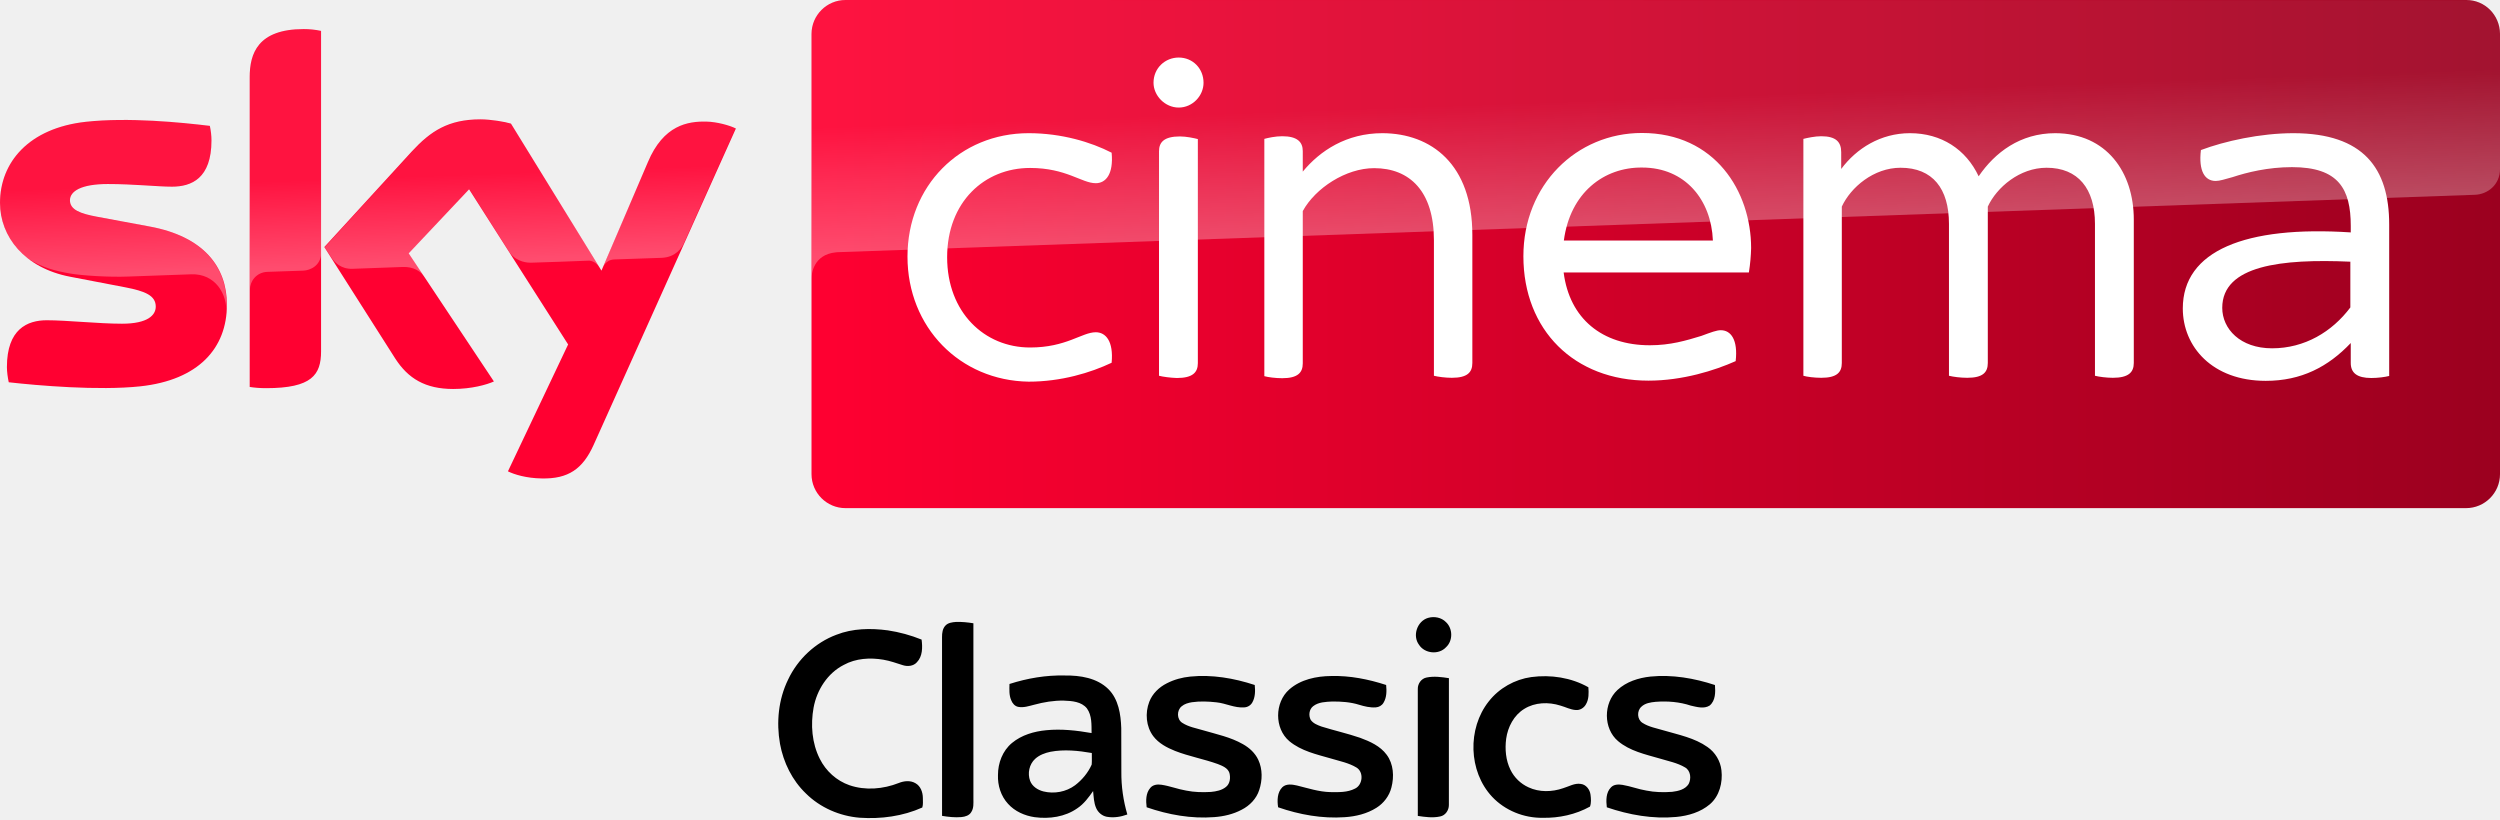
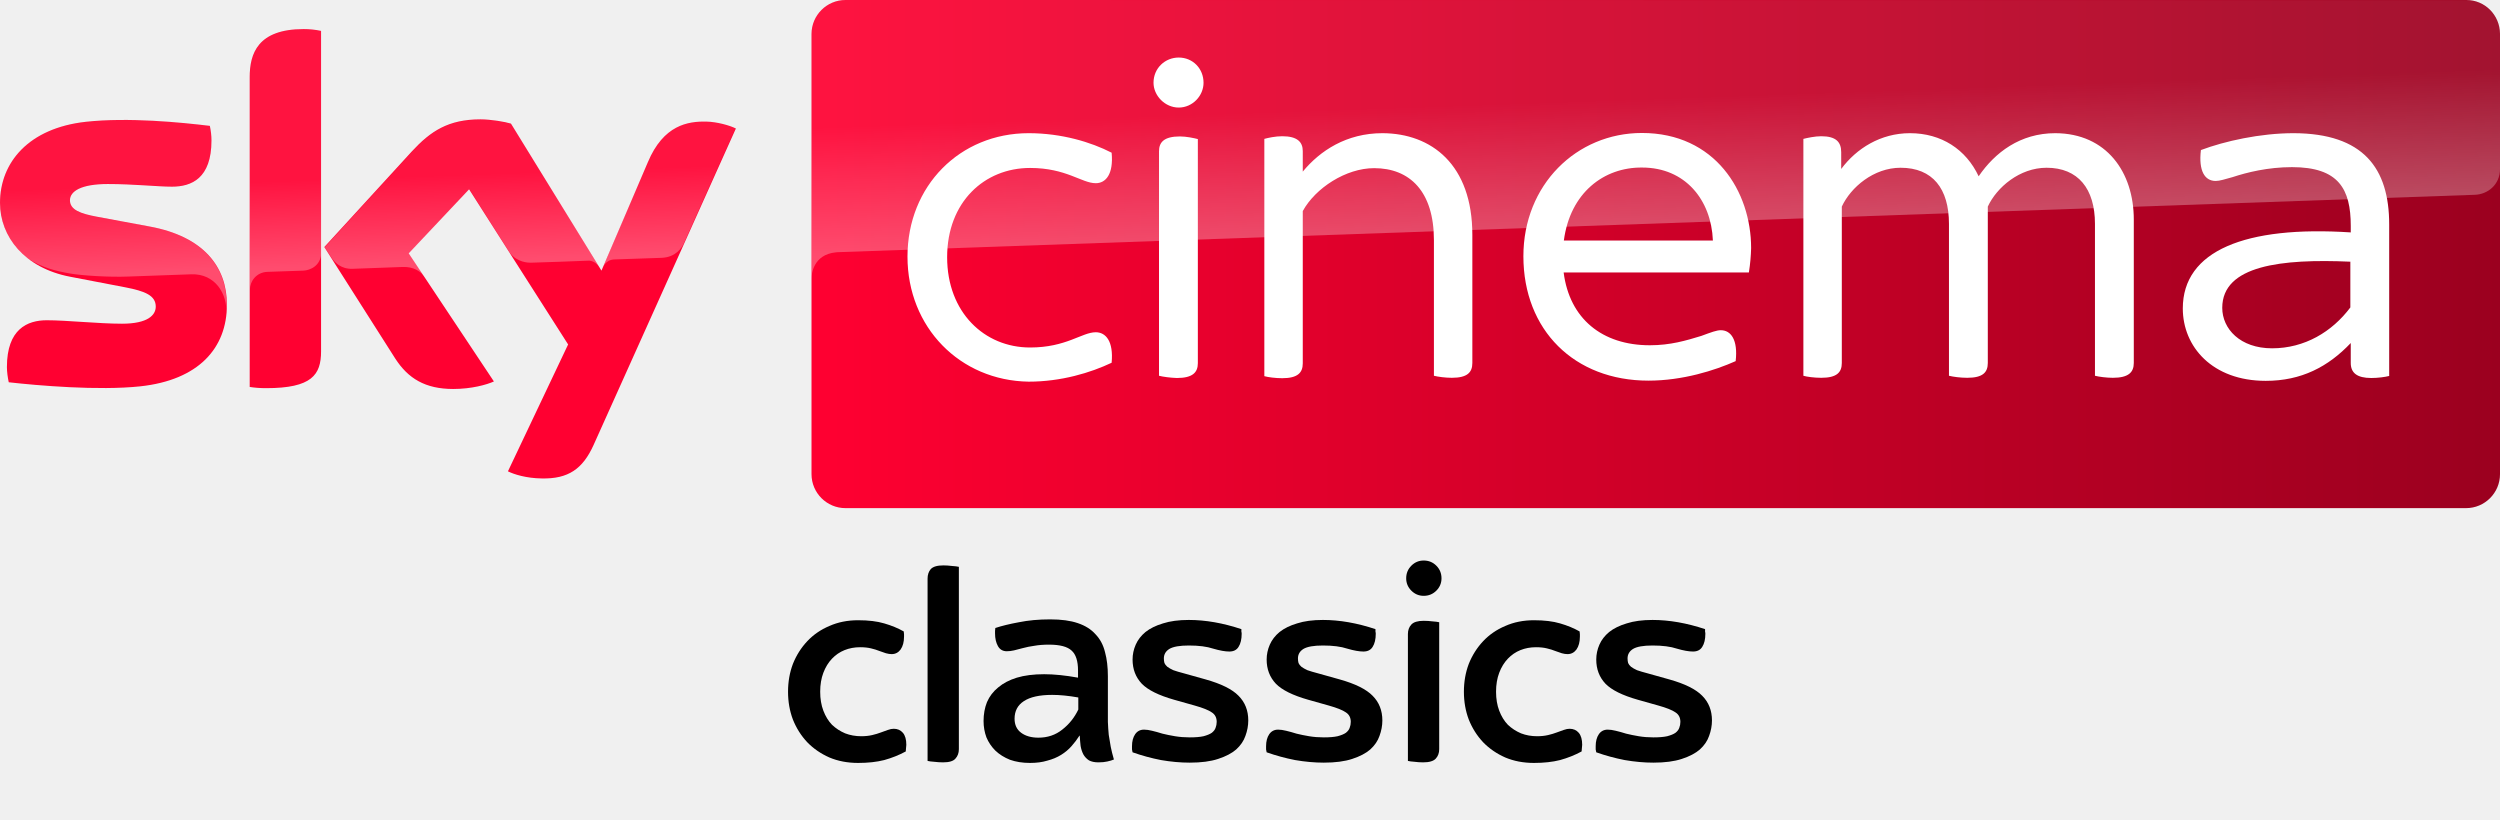
- <svg xmlns="http://www.w3.org/2000/svg" viewBox="0 0 801.08 262.5">
-   <g transform="matrix(.65155 0 0 .65155 -9.837995 -107.4406)">
-     <path d="M126.7 314.7c0 21.5-14 37.1-42.6 40.2-20.6 2.2-50.5-.4-64.7-2-.5-2.3-.9-5.2-.9-7.5 0-18.7 10.1-23 19.6-23 9.9 0 25.5 1.7 37 1.7 12.8 0 16.6-4.3 16.6-8.4 0-5.4-5.1-7.6-15-9.5L49.6 301c-22.5-4.3-34.5-19.8-34.5-36.3 0-20 14.2-36.8 42.2-39.9 21.1-2.3 46.9.3 61 2 .5 2.4.8 4.7.8 7.2 0 18.7-9.9 22.7-19.4 22.7-7.3 0-18.6-1.3-31.6-1.3-13.2 0-18.6 3.6-18.6 8 0 4.7 5.2 6.6 13.4 8.1l25.8 4.8c26.6 4.9 38 19.9 38 38.4m46.3 23c0 11.5-4.5 18.1-27 18.1-3 0-5.6-.2-8.1-.6V202.9c0-11.6 3.9-23.7 26.6-23.7 2.9 0 5.8.3 8.5.9zm91.9 59c3 1.5 9 3.4 16.6 3.5 13.1.3 20.2-4.7 25.5-16.4l70-155.7c-2.9-1.5-9.3-3.3-14.5-3.4-9-.2-21.1 1.6-28.8 20L310.9 298l-44.5-72.3c-2.9-.9-9.9-2.1-15-2.1-15.8 0-24.5 5.8-33.6 15.6l-43.2 47.2 34.8 54.7c6.4 10 14.9 15.1 28.6 15.1 9 0 16.5-2.1 20-3.7l-41.9-63 29.7-31.5 48.7 76.3z" fill="#ff0031" />
-     <linearGradient id="A" x1="414.37" x2="1244.631" y1="289.839" y2="289.839" gradientUnits="userSpaceOnUse">
-       <stop stop-color="#ff0031" offset="0" />
-       <stop stop-color="#9b001f" offset="1" />
-     </linearGradient>
-     <path d="M1228 164.9H430.9c-9.2 0-16.7 7.5-16.7 16.7v216.5c0 9.2 7.5 16.7 16.7 16.7h797c9.2 0 16.7-7.5 16.7-16.7V181.5c-.1-9.2-7.4-16.6-16.6-16.6" fill="url(#A)" />
-     <linearGradient id="B" x1="197.483" x2="194.588" y1="295.135" y2="212.243" gradientUnits="userSpaceOnUse">
-       <stop stop-color="#fff" offset="0" />
-       <stop stop-color="#fff" stop-opacity=".25" offset=".515" />
-     </linearGradient>
-     <path d="M138 202.9v104.5c0-4.2 3.2-8.6 8.6-8.8l17.6-.6c3.5-.1 8.8-2.5 8.9-8.9v-109c-2.7-.6-5.6-.9-8.5-.9-22.7.1-26.6 12.1-26.6 23.7m80 36.4l-43.2 47.2 3.5 5.4c1.5 2 4.4 5.4 10.2 5.2l24.6-.9c5.4-.2 8.8 2.1 10.9 4.9l-7.7-11.6L246 258l19.9 31.3c3.6 4.7 9 4.8 10.2 4.8 1 0 27.2-.9 28.3-1 1.8-.1 3.9.9 5.5 3.2l-43.3-70.4c-2.9-.9-9.9-2.1-15-2.1-15.8-.1-24.5 5.6-33.6 15.5M57.3 224.8c-28 3.1-42.2 19.8-42.2 39.9 0 10.3 4.7 20.2 13.7 27.3 6.8 4.5 13.8 6.2 20.7 7.4 5.7 1 19 1.9 28.9 1.5l30.8-1.1c11.6-.4 17.8 9.5 17.2 19.4v-.5c.1-1.3.2-2.6.2-3.9 0-18.5-11.4-33.6-37.9-38.5l-25.8-4.8c-8.3-1.4-13.4-3.4-13.4-8.1 0-4.4 5.5-8.1 18.6-8.1 13 0 24.3 1.3 31.6 1.3 9.5 0 19.4-4 19.4-22.7 0-2.5-.3-4.8-.8-7.2-10.1-1.2-26.3-2.9-42.4-2.9-6.3.1-12.6.4-18.6 1m276.2 19.9l-22.1 52.1c0-.1 1.4-4.1 5.7-4.3l23.4-.8c7.1-.3 9.9-5.1 10.7-6.7l25.6-57.1c-2.9-1.5-9.3-3.3-14.5-3.4h-1.1c-8.9.1-20.3 2.5-27.7 20.2" fill="url(#B)" opacity=".3" enable-background="new" />
-     <linearGradient id="C" x1="830.555" x2="826.25" y1="276.73" y2="153.473" gradientUnits="userSpaceOnUse">
-       <stop stop-color="#fff" offset="0" />
-       <stop stop-color="#fff" stop-opacity=".25" offset=".515" />
-     </linearGradient>
-     <path d="M430.9 164.9c-9.2 0-16.7 7.5-16.7 16.7v120.2c0-1.8.7-11.7 12-12.8 0 0 .6-.1 1.6-.1l804.4-28.2c6.3-.2 12.4-4.9 12.4-12.7v-66.3c0-9.2-7.5-16.7-16.7-16.7z" fill="url(#C)" opacity=".3" enable-background="new" />
-     <g fill="#fff">
-       <path d="M1190.1 275.3v74.5c-2 .5-5.4 1-8.8 1-7 0-10.1-2.5-10.1-7.4v-9.8c-11.1 11.7-24.3 18.6-41.8 18.6-26.3 0-40.8-16.8-40.8-35.6 0-28.4 30.7-40.8 82.6-37.4V276c0-18.1-5.9-28.9-28.9-28.9-11.9 0-22.2 2.6-29.2 4.9-3.6 1-6.4 1.9-8.3 1.9-5.4 0-8.5-4.9-7.3-15.2 11.7-4.4 29.2-8.3 45.6-8.3 34.3.1 47 17.2 47 44.9m-19.1 40.8v-22.5c-33.8-1.5-63 1.8-63 22.7 0 10.3 8.8 19.9 24.5 19.9 16 0 29.5-8.1 38.5-20.1m-709.6-25c0-34.8 25.8-60.7 59.6-60.7 16.2 0 30.7 4.4 40.8 9.6 1 10.6-2.9 15-7.8 15-6.9 0-14.5-7.5-32.3-7.5-22.5 0-40.8 16.8-40.8 43.9s18.3 44.4 40.8 44.4c17.8 0 25.5-7.5 32.3-7.5 4.9 0 8.8 4.4 7.8 15-10.3 4.9-24.8 9.3-40.8 9.3-33.8-.5-59.6-26.7-59.6-61.5m413.8 7.8h-91.1c2.9 22.7 18.9 35.8 42.4 35.8 10.1 0 17.8-2.3 25.3-4.6 4.9-1.8 7.5-2.8 9.6-2.8 4.9 0 8.5 4.6 7.3 15.2-10.3 4.6-26.1 9.6-42.9 9.6-36.4 0-61.5-24.8-61.5-61.2 0-35.1 26.1-60.6 58.3-60.6 35.9 0 53.7 28.7 53.7 56.6-.1 3.7-.4 7.6-1.1 12m-91-15.7h73.3c-.8-20.1-13.7-35.9-34.8-35.9-18.8-.2-35.4 12.4-38.5 35.9m-201.8-77.6c0-7.2 5.7-12.4 12.4-12.4 6.9 0 12.2 5.4 12.2 12.4 0 6.4-5.4 12.2-12.2 12.2s-12.4-5.9-12.4-12.2m2.7 144.1V239.3c0-4.4 2.4-7.3 10.3-7.3 3.1 0 6.9.8 8.8 1.3v110.2c0 4.6-2.6 7.3-10.3 7.3-3.2-.1-6.9-.6-8.8-1.1" />
-       <path d="M1064.5 272.9v70.5c0 4.6-2.6 7.3-10.3 7.3-3.1 0-6.9-.5-8.8-1V275c0-17.3-8.3-27.6-23.8-27.6-13.2 0-24.5 9.6-28.9 19.1v76.9c0 4.6-2.4 7.3-10.1 7.3-3.4 0-7-.5-9-1V275c0-17.3-8-27.6-23.8-27.6-13.2 0-24.5 9.6-28.9 19.1v76.9c0 4.6-2.4 7.3-10.1 7.3-3.4 0-7.2-.5-8.8-1V233.2c2-.5 5.7-1.3 8.8-1.3 7.3 0 9.8 2.9 9.8 7.8v8.3c7.5-10.1 19.4-17.6 33.8-17.6 15.5 0 27.6 8 33.8 21.2 8-11.7 20.4-21.2 37.7-21.2 25.2.1 38.6 19.2 38.6 42.5m-325.3 7.5v63c0 4.6-2.4 7.3-10.1 7.3-3.1 0-6.9-.5-8.8-1V283c0-24-11.9-35.4-29.4-35.4-13.9 0-28.9 9.8-35.1 21.1v74.9c0 4.6-2.5 7.3-10.1 7.3-3.4 0-7-.5-8.8-1V233.2c1.8-.5 5.4-1.3 8.8-1.3 7.5 0 10.1 2.9 10.1 7.3v10.1c8.5-10.3 21.5-18.9 39.2-18.9 24.1.1 44.2 15.4 44.2 50" />
+ <svg xmlns="http://www.w3.org/2000/svg" xmlns:xlink="http://www.w3.org/1999/xlink" viewBox="0 0 801.08 262.5">
+   <g transform="translate(26.208 .743)">
+     <g transform="matrix(.65155 0 0 .65155 -36.04599 -108.1837)">
+       <path d="M126.7 314.7c0 21.5-14 37.1-42.6 40.2-20.6 2.2-50.5-.4-64.7-2-.5-2.3-.9-5.2-.9-7.5 0-18.7 10.1-23 19.6-23 9.9 0 25.5 1.7 37 1.7 12.8 0 16.6-4.3 16.6-8.4 0-5.4-5.1-7.6-15-9.5L49.6 301c-22.5-4.3-34.5-19.8-34.5-36.3 0-20 14.2-36.8 42.2-39.9 21.1-2.3 46.9.3 61 2 .5 2.4.8 4.7.8 7.2 0 18.7-9.9 22.7-19.4 22.7-7.3 0-18.6-1.3-31.6-1.3-13.2 0-18.6 3.6-18.6 8 0 4.7 5.2 6.6 13.4 8.1l25.8 4.8c26.6 4.9 38 19.9 38 38.4m46.3 23c0 11.5-4.5 18.1-27 18.1-3 0-5.6-.2-8.1-.6V202.9c0-11.6 3.9-23.7 26.6-23.7 2.9 0 5.8.3 8.5.9zm91.9 59c3 1.5 9 3.4 16.6 3.5 13.1.3 20.2-4.7 25.5-16.4l70-155.7c-2.9-1.5-9.3-3.3-14.5-3.4-9-.2-21.1 1.6-28.8 20L310.9 298l-44.5-72.3c-2.9-.9-9.9-2.1-15-2.1-15.8 0-24.5 5.8-33.6 15.6l-43.2 47.2 34.8 54.7c6.4 10 14.9 15.1 28.6 15.1 9 0 16.5-2.1 20-3.7l-41.9-63 29.7-31.5 48.7 76.3z" fill="#ff0031" />
+       <linearGradient id="A" x1="414.37" x2="1244.631" y1="289.839" y2="289.839" gradientUnits="userSpaceOnUse">
+         <stop stop-color="#ff0031" offset="0" />
+         <stop stop-color="#9b001f" offset="1" />
+       </linearGradient>
+       <path d="M1228 164.9H430.9c-9.2 0-16.7 7.5-16.7 16.7v216.5c0 9.2 7.5 16.7 16.7 16.7h797c9.2 0 16.7-7.5 16.7-16.7V181.5c-.1-9.2-7.4-16.6-16.6-16.6" fill="url(#A)" />
+       <linearGradient id="B" x1="197.483" x2="194.588" y1="295.135" y2="212.243" gradientUnits="userSpaceOnUse">
+         <stop stop-color="#fff" offset="0" />
+         <stop stop-color="#fff" stop-opacity=".25" offset=".515" />
+       </linearGradient>
+       <path d="M138 202.9v104.5c0-4.2 3.2-8.6 8.6-8.8l17.6-.6c3.5-.1 8.8-2.5 8.9-8.9v-109c-2.7-.6-5.6-.9-8.5-.9-22.7.1-26.6 12.1-26.6 23.7m80 36.4l-43.2 47.2 3.5 5.4c1.5 2 4.4 5.4 10.2 5.2l24.6-.9c5.4-.2 8.8 2.1 10.9 4.9l-7.7-11.6L246 258l19.9 31.3c3.6 4.7 9 4.8 10.2 4.8 1 0 27.2-.9 28.3-1 1.8-.1 3.9.9 5.5 3.2l-43.3-70.4c-2.9-.9-9.9-2.1-15-2.1-15.8-.1-24.5 5.6-33.6 15.5M57.3 224.8c-28 3.1-42.2 19.8-42.2 39.9 0 10.3 4.7 20.2 13.7 27.3 6.8 4.5 13.8 6.2 20.7 7.4 5.7 1 19 1.9 28.9 1.5l30.8-1.1c11.6-.4 17.8 9.5 17.2 19.4v-.5c.1-1.3.2-2.6.2-3.9 0-18.5-11.4-33.6-37.9-38.5l-25.8-4.8c-8.3-1.4-13.4-3.4-13.4-8.1 0-4.4 5.5-8.1 18.6-8.1 13 0 24.3 1.3 31.6 1.3 9.5 0 19.4-4 19.4-22.7 0-2.5-.3-4.8-.8-7.2-10.1-1.2-26.3-2.9-42.4-2.9-6.3.1-12.6.4-18.6 1m276.2 19.9l-22.1 52.1c0-.1 1.4-4.1 5.7-4.3l23.4-.8c7.1-.3 9.9-5.1 10.7-6.7l25.6-57.1c-2.9-1.5-9.3-3.3-14.5-3.4h-1.1c-8.9.1-20.3 2.5-27.7 20.2" fill="url(#B)" opacity=".3" enable-background="new" />
+       <linearGradient id="C" x1="830.555" x2="826.25" y1="276.73" y2="153.473" gradientUnits="userSpaceOnUse">
+         <stop stop-color="#fff" offset="0" />
+         <stop stop-color="#fff" stop-opacity=".25" offset=".515" />
+       </linearGradient>
+       <path d="M430.9 164.9c-9.2 0-16.7 7.5-16.7 16.7v120.2c0-1.8.7-11.7 12-12.8 0 0 .6-.1 1.6-.1l804.4-28.2c6.3-.2 12.4-4.9 12.4-12.7v-66.3c0-9.2-7.5-16.7-16.7-16.7z" fill="url(#C)" opacity=".3" enable-background="new" />
+       <g fill="#fff">
+         <path d="M1190.1 275.3v74.5c-2 .5-5.4 1-8.8 1-7 0-10.1-2.5-10.1-7.4v-9.8c-11.1 11.7-24.3 18.6-41.8 18.6-26.3 0-40.8-16.8-40.8-35.6 0-28.4 30.7-40.8 82.6-37.4V276c0-18.1-5.9-28.9-28.9-28.9-11.9 0-22.2 2.6-29.2 4.9-3.6 1-6.4 1.9-8.3 1.9-5.4 0-8.5-4.9-7.3-15.2 11.7-4.4 29.2-8.3 45.6-8.3 34.3.1 47 17.2 47 44.9m-19.1 40.8v-22.5c-33.8-1.5-63 1.8-63 22.7 0 10.3 8.8 19.9 24.5 19.9 16 0 29.5-8.1 38.5-20.1m-709.6-25c0-34.8 25.8-60.7 59.6-60.7 16.2 0 30.7 4.4 40.8 9.6 1 10.6-2.9 15-7.8 15-6.9 0-14.5-7.5-32.3-7.5-22.5 0-40.8 16.8-40.8 43.9s18.3 44.4 40.8 44.4c17.8 0 25.5-7.5 32.3-7.5 4.9 0 8.8 4.4 7.8 15-10.3 4.9-24.8 9.3-40.8 9.3-33.8-.5-59.6-26.7-59.6-61.5m413.8 7.8h-91.1c2.9 22.7 18.9 35.8 42.4 35.8 10.1 0 17.8-2.3 25.3-4.6 4.9-1.8 7.5-2.8 9.6-2.8 4.9 0 8.5 4.6 7.3 15.2-10.3 4.6-26.1 9.6-42.9 9.6-36.4 0-61.5-24.8-61.5-61.2 0-35.1 26.1-60.6 58.3-60.6 35.9 0 53.7 28.7 53.7 56.6-.1 3.7-.4 7.6-1.1 12m-91-15.7h73.3c-.8-20.1-13.7-35.9-34.8-35.9-18.8-.2-35.4 12.4-38.5 35.9m-201.8-77.6c0-7.2 5.7-12.4 12.4-12.4 6.9 0 12.2 5.4 12.2 12.4 0 6.4-5.4 12.2-12.2 12.2s-12.4-5.9-12.4-12.2m2.7 144.1V239.3c0-4.4 2.4-7.3 10.3-7.3 3.1 0 6.9.8 8.8 1.3v110.2c0 4.6-2.6 7.3-10.3 7.3-3.2-.1-6.9-.6-8.8-1.1" />
+         <path d="M1064.5 272.9v70.5c0 4.6-2.6 7.3-10.3 7.3-3.1 0-6.9-.5-8.8-1V275c0-17.3-8.3-27.6-23.8-27.6-13.2 0-24.5 9.6-28.9 19.1v76.9c0 4.6-2.4 7.3-10.1 7.3-3.4 0-7-.5-9-1V275c0-17.3-8-27.6-23.8-27.6-13.2 0-24.5 9.6-28.9 19.1v76.9c0 4.6-2.4 7.3-10.1 7.3-3.4 0-7.2-.5-8.8-1V233.2c2-.5 5.7-1.3 8.8-1.3 7.3 0 9.8 2.9 9.8 7.8v8.3c7.5-10.1 19.4-17.6 33.8-17.6 15.5 0 27.6 8 33.8 21.2 8-11.7 20.4-21.2 37.7-21.2 25.2.1 38.6 19.2 38.6 42.5m-325.3 7.5v63c0 4.6-2.4 7.3-10.1 7.3-3.1 0-6.9-.5-8.8-1V283c0-24-11.9-35.4-29.4-35.4-13.9 0-28.9 9.8-35.1 21.1v74.9c0 4.6-2.5 7.3-10.1 7.3-3.4 0-7-.5-8.8-1V233.2c1.8-.5 5.4-1.3 8.8-1.3 7.5 0 10.1 2.9 10.1 7.3v10.1c8.5-10.3 21.5-18.9 39.2-18.9 24.1.1 44.2 15.4 44.2 50" />
+       </g>
    </g>
+     <use xlink:href="#E" />
+     <path d="M275.984 243.541q-1.38 0-2.852-.184-1.38-.092-2.116-.276v-58.42q0-1.84 1.012-3.036 1.104-1.196 4.048-1.196 1.38 0 2.76.184 1.472.092 2.208.276v58.42q0 1.84-1.104 3.036-1.012 1.196-3.956 1.196zm27.876.184q-3.588 0-6.44-1.012-2.76-1.104-4.692-2.944-1.84-1.84-2.852-4.232-.92-2.484-.92-5.244 0-3.312 1.104-6.072 1.196-2.76 3.588-4.692 2.392-2.024 5.98-3.128 3.68-1.104 8.74-1.104 4.784 0 10.856 1.104v-2.3q0-4.508-2.024-6.348-2.024-1.932-7.268-1.932-2.668 0-4.692.368-2.024.276-3.68.736-1.564.368-2.852.736-1.196.276-2.3.276-1.932 0-2.852-1.656-.92-1.656-.92-4.048 0-.46 0-.828 0-.46.092-.92 3.036-1.012 7.544-1.84 4.508-.92 10.028-.92 5.336 0 8.832 1.196 3.588 1.196 5.704 3.588 2.208 2.3 3.036 5.704.92 3.312.92 7.728v9.66q0 2.76 0 4.968.092 2.208.276 4.14.276 1.932.644 3.864.368 1.84 1.012 4.048-.828.368-2.116.644-1.196.276-2.852.276-1.84 0-3.036-.644-1.104-.736-1.748-1.84-.644-1.196-.92-2.76-.184-1.564-.276-3.312h-.092q-1.104 1.748-2.576 3.404-1.38 1.564-3.312 2.76-1.932 1.196-4.416 1.84-2.392.736-5.52.736zm2.668-8.096q4.416 0 7.636-2.576 3.312-2.576 5.152-6.44v-3.864q-4.692-.828-8.372-.828-6.072 0-9.108 2.024-2.944 1.932-2.944 5.612 0 2.944 2.116 4.508 2.116 1.564 5.52 1.564z" />
+     <use xlink:href="#F" />
+     <use xlink:href="#F" x="42.964" />
+     <path d="M429.808 243.541q-1.38 0-2.76-.184-1.38-.092-2.116-.276v-40.664q0-1.84 1.104-3.036 1.104-1.196 3.956-1.196 1.472 0 2.852.184 1.38.092 2.116.276v40.664q0 1.84-1.104 3.036-1.104 1.196-4.048 1.196zm.184-53.36q-2.3 0-3.956-1.656-1.656-1.656-1.656-3.956 0-2.392 1.656-4.048 1.656-1.656 3.956-1.656 2.392 0 4.048 1.656 1.656 1.656 1.656 4.048 0 2.3-1.656 3.956-1.656 1.656-4.048 1.656z" />
+     <use xlink:href="#E" x="216.568" />
+     <use xlink:href="#F" x="148.58" />
  </g>
-   <path d="M457.598 197.991c1.966-.575 4.265-.153 5.723 1.342 2.239 2.059 2.292 6.008.023 8.067-2.308 2.491-6.809 2.063-8.642-.784-2.189-2.923-.591-7.603 2.896-8.625zm-154.638 2.451c.857-.907 2.175-1.06 3.355-1.152 1.87-.066 3.746.126 5.593.428l.003 56.257c0 1.418.146 2.959-.668 4.208-.631 1.129-1.983 1.528-3.188 1.637-2.069.173-4.152-.05-6.191-.392l-.007-57.276c-.01-1.299.163-2.727 1.103-3.71zm-34.94 2.946c5.218-2.046 10.974-2.136 16.467-1.402 3.707.555 7.35 1.558 10.824 2.959.316 2.464.345 5.364-1.515 7.267-1.103 1.249-2.959 1.422-4.474.94-2.063-.644-4.105-1.398-6.244-1.757-4.258-.727-8.845-.458-12.691 1.654-5.214 2.647-8.632 8.021-9.685 13.677-.99 5.493-.558 11.399 1.989 16.431 1.936 3.896 5.381 7.028 9.506 8.453 5.112 1.754 10.801 1.249 15.783-.707 1.704-.697 3.783-.91 5.414.093 1.611.917 2.292 2.866 2.318 4.637-.017 1.033.143 2.116-.179 3.119-6.254 2.81-13.249 3.74-20.057 3.275-6.397-.518-12.654-3.222-17.224-7.759-4.411-4.211-7.214-9.947-8.313-15.909-1.219-6.908-.511-14.258 2.594-20.596 3.072-6.536 8.705-11.844 15.487-14.375zm55.449 15.779c5.716-1.833 11.721-2.866 17.733-2.717 4.902-.06 10.296.764 13.94 4.348 3.275 3.252 3.996 8.087 4.145 12.498l.03 14.043c-.04 4.61.618 9.22 1.916 13.644-2.086.774-4.374 1.136-6.58.737-1.515-.282-2.797-1.388-3.404-2.783-.767-1.714-.797-3.624-.98-5.46-1.435 2.043-2.946 4.115-5.055 5.517-3.929 2.783-8.984 3.481-13.674 2.856-3.195-.458-6.347-1.853-8.529-4.278-2.285-2.464-3.355-5.899-3.228-9.227-.017-3.836 1.481-7.788 4.484-10.27 3.082-2.564 7.091-3.723 11.023-4.092 4.839-.478 9.712.08 14.484.913-.027-2.66.149-5.62-1.485-7.895-1.75-2.189-4.803-2.405-7.393-2.498-3.232-.063-6.443.478-9.552 1.325-1.651.412-3.348 1.006-5.068.678-1.103-.209-1.877-1.152-2.262-2.149-.714-1.634-.578-3.454-.545-5.191m13.152 21.725c-1.777.365-3.557 1.026-4.919 2.262-1.91 1.73-2.511 4.67-1.621 7.058.684 1.797 2.451 2.923 4.248 3.384 3.461.864 7.31.159 10.177-1.986 2.258-1.73 4.142-3.999 5.304-6.603.116-1.236.013-2.481.043-3.72-4.354-.751-8.851-1.229-13.232-.395zm37.266-21.936c2.328-1.202 4.896-1.896 7.5-2.156 6.988-.707 14.036.515 20.672 2.694.186 1.873.186 3.906-.774 5.59a3.11 3.11 0 0 1-2.604 1.584c-3.086.239-5.899-1.322-8.914-1.621-2.607-.289-5.251-.402-7.855-.027-1.159.193-2.351.521-3.265 1.299-1.621 1.285-1.604 4.231.229 5.324 1.983 1.282 4.361 1.687 6.593 2.351 4.331 1.275 8.845 2.192 12.804 4.461 2.069 1.156 3.909 2.843 4.922 5.019 1.408 3.002 1.335 6.543.306 9.652-.874 2.783-3.046 5.028-5.62 6.33-2.71 1.448-5.759 2.152-8.808 2.375-7.337.571-14.723-.754-21.648-3.155-.266-2.099-.306-4.527 1.176-6.218.854-1.033 2.298-1.192 3.547-1 2.697.395 5.254 1.418 7.941 1.873 2.607.535 5.284.581 7.931.428 1.694-.169 3.501-.502 4.846-1.624 1.295-1.043 1.478-2.943 1.079-4.457-.528-1.621-2.268-2.268-3.71-2.85-4.51-1.621-9.266-2.464-13.734-4.218-2.597-1.046-5.211-2.415-6.942-4.693-2.348-3.109-2.68-7.456-1.292-11.04 1.003-2.617 3.142-4.68 5.62-5.922zm39.225 1.976c3.657-3.225 8.709-4.275 13.461-4.314 5.985-.156 11.924 1.026 17.593 2.873.186 1.926.189 4.029-.864 5.729-.505.854-1.461 1.382-2.438 1.445-1.843.136-3.657-.316-5.404-.847-2.77-.864-5.696-1.05-8.582-1.03-2.079.11-4.384.153-6.098 1.498-1.302 1.013-1.531 2.969-.784 4.381.797 1.166 2.202 1.681 3.477 2.149 4.092 1.279 8.29 2.212 12.349 3.6 3.159 1.162 6.457 2.634 8.509 5.427 2.229 2.979 2.438 7.025 1.518 10.522-.678 2.674-2.451 5.009-4.779 6.467-3.036 1.923-6.626 2.793-10.183 3.022-7.237.508-14.514-.807-21.339-3.175-.329-2.182-.306-4.773 1.362-6.437 1.259-1.186 3.152-.883 4.693-.541 3.507.86 6.985 2.023 10.632 2.112 2.684.037 5.54.146 7.988-1.136 2.471-1.199 2.836-5.298.425-6.739-2.471-1.498-5.354-2.033-8.084-2.863-4.64-1.338-9.609-2.415-13.411-5.573-4.846-4.089-4.743-12.415-.04-16.57zm44.004-3.833c2.361-.485 4.806-.163 7.161.209l-.01 40.666c.003 1.657-1.119 3.341-2.81 3.65-2.355.515-4.796.176-7.147-.176l-.003-40.676c-.046-1.681 1.119-3.355 2.81-3.673zm19.931 7.652c3.305-4.235 8.32-7.054 13.627-7.795 6.241-.83 12.777.149 18.294 3.265.126 1.83.199 3.81-.771 5.444-.624 1.162-1.913 1.97-3.252 1.85-1.734-.103-3.291-.967-4.942-1.422-3.783-1.202-8.164-1.083-11.591 1.063-3.315 2.033-5.261 5.776-5.786 9.552-.438 3.358-.133 6.902 1.378 9.971a11.94 11.94 0 0 0 5.762 5.6c3.467 1.631 7.553 1.524 11.126.282 1.857-.545 3.653-1.697 5.666-1.365 1.714.219 2.89 1.827 3.095 3.461.159 1.249.272 2.614-.173 3.803-4.603 2.551-9.911 3.697-15.155 3.59-6.018.1-12.063-2.335-16.198-6.732-7.619-8.141-7.971-21.874-1.083-30.566zm41.228-3.646c2.853-2.674 6.772-3.896 10.588-4.311 6.985-.691 14.033.525 20.662 2.71.183 2.252.199 5.028-1.714 6.589-1.803 1.136-4.092.438-6.018.013-3.624-1.209-7.5-1.511-11.289-1.216-1.604.153-3.355.412-4.563 1.578-1.491 1.335-1.368 4.099.375 5.168 2.066 1.335 4.55 1.724 6.865 2.435 4.769 1.398 9.834 2.381 13.966 5.307 2.461 1.701 4.138 4.47 4.461 7.453.452 3.913-.638 8.267-3.727 10.897-2.973 2.521-6.882 3.67-10.708 4.045-7.549.714-15.165-.644-22.299-3.086-.252-2.172-.316-4.733 1.345-6.397.947-1.003 2.441-.99 3.707-.787 2.574.425 5.025 1.392 7.603 1.82 2.73.558 5.54.608 8.31.402 1.926-.236 4.135-.737 5.248-2.494.907-1.717.681-4.294-1.143-5.327-2.481-1.475-5.364-2.013-8.094-2.843-4.63-1.338-9.605-2.405-13.378-5.59-4.759-4.025-4.716-12.179-.196-16.367z" />
+   <defs>
+     <path id="E" d="M248.752 243.725q-5.06 0-9.2-1.748-4.14-1.84-7.084-4.876-2.944-3.128-4.6-7.268-1.564-4.14-1.564-8.924 0-4.784 1.564-8.924 1.656-4.14 4.6-7.268 2.944-3.128 7.084-4.876 4.14-1.84 9.2-1.84 4.968 0 8.372 1.012 3.496 1.012 6.256 2.576.092.46.092.92 0 .368 0 .736 0 2.576-1.104 4.14-1.104 1.472-2.852 1.472-.828 0-1.84-.276-.92-.368-2.116-.736-1.104-.46-2.668-.828-1.472-.368-3.496-.368-2.668 0-4.968.92-2.3.92-4.048 2.76-1.748 1.84-2.76 4.508-1.012 2.668-1.012 6.072 0 3.404 1.012 6.072 1.012 2.668 2.76 4.508 1.84 1.748 4.232 2.76 2.392.92 5.152.92 1.932 0 3.496-.368 1.564-.368 2.76-.828 1.288-.46 2.3-.828 1.012-.368 1.84-.368 1.84 0 2.944 1.288 1.104 1.288 1.104 3.864 0 .46-.092 1.012 0 .552-.092 1.104-3.22 1.748-6.9 2.76-3.588.92-8.372.92z" />
+     <path id="F" d="M355.012 243.633q-4.416 0-9.2-.828-4.692-.92-9.108-2.484-.092-.46-.184-.92 0-.552 0-1.012 0-2.392 1.012-3.864 1.012-1.472 2.852-1.472 1.104 0 2.576.368 1.564.368 3.312.92 1.84.46 4.048.828 2.208.368 4.692.368 2.76 0 4.416-.368 1.748-.46 2.668-1.104.92-.736 1.196-1.564.368-.92.368-1.932 0-2.024-1.564-3.036-1.564-1.104-5.52-2.208l-6.532-1.84q-7.452-2.116-10.396-5.152-2.944-3.128-2.944-7.728 0-2.484 1.012-4.784 1.012-2.3 3.128-4.048 2.208-1.748 5.612-2.76 3.404-1.104 8.28-1.104 8.004 0 16.836 2.944 0 .46 0 .828.092.276.092.644 0 2.668-1.012 4.232-.92 1.472-2.944 1.472-2.024 0-5.152-.92-3.036-1.012-7.82-1.012-4.416 0-6.256 1.104-1.748 1.104-1.748 3.036 0 .828.184 1.472.276.644.92 1.196.736.552 1.932 1.104 1.288.46 3.404 1.012l6.9 1.932q7.544 2.116 10.58 5.244 3.128 3.128 3.128 7.912 0 2.484-.92 4.968-.828 2.392-2.944 4.324-2.116 1.84-5.796 3.036-3.588 1.196-9.108 1.196z" />
+   </defs>
</svg>
